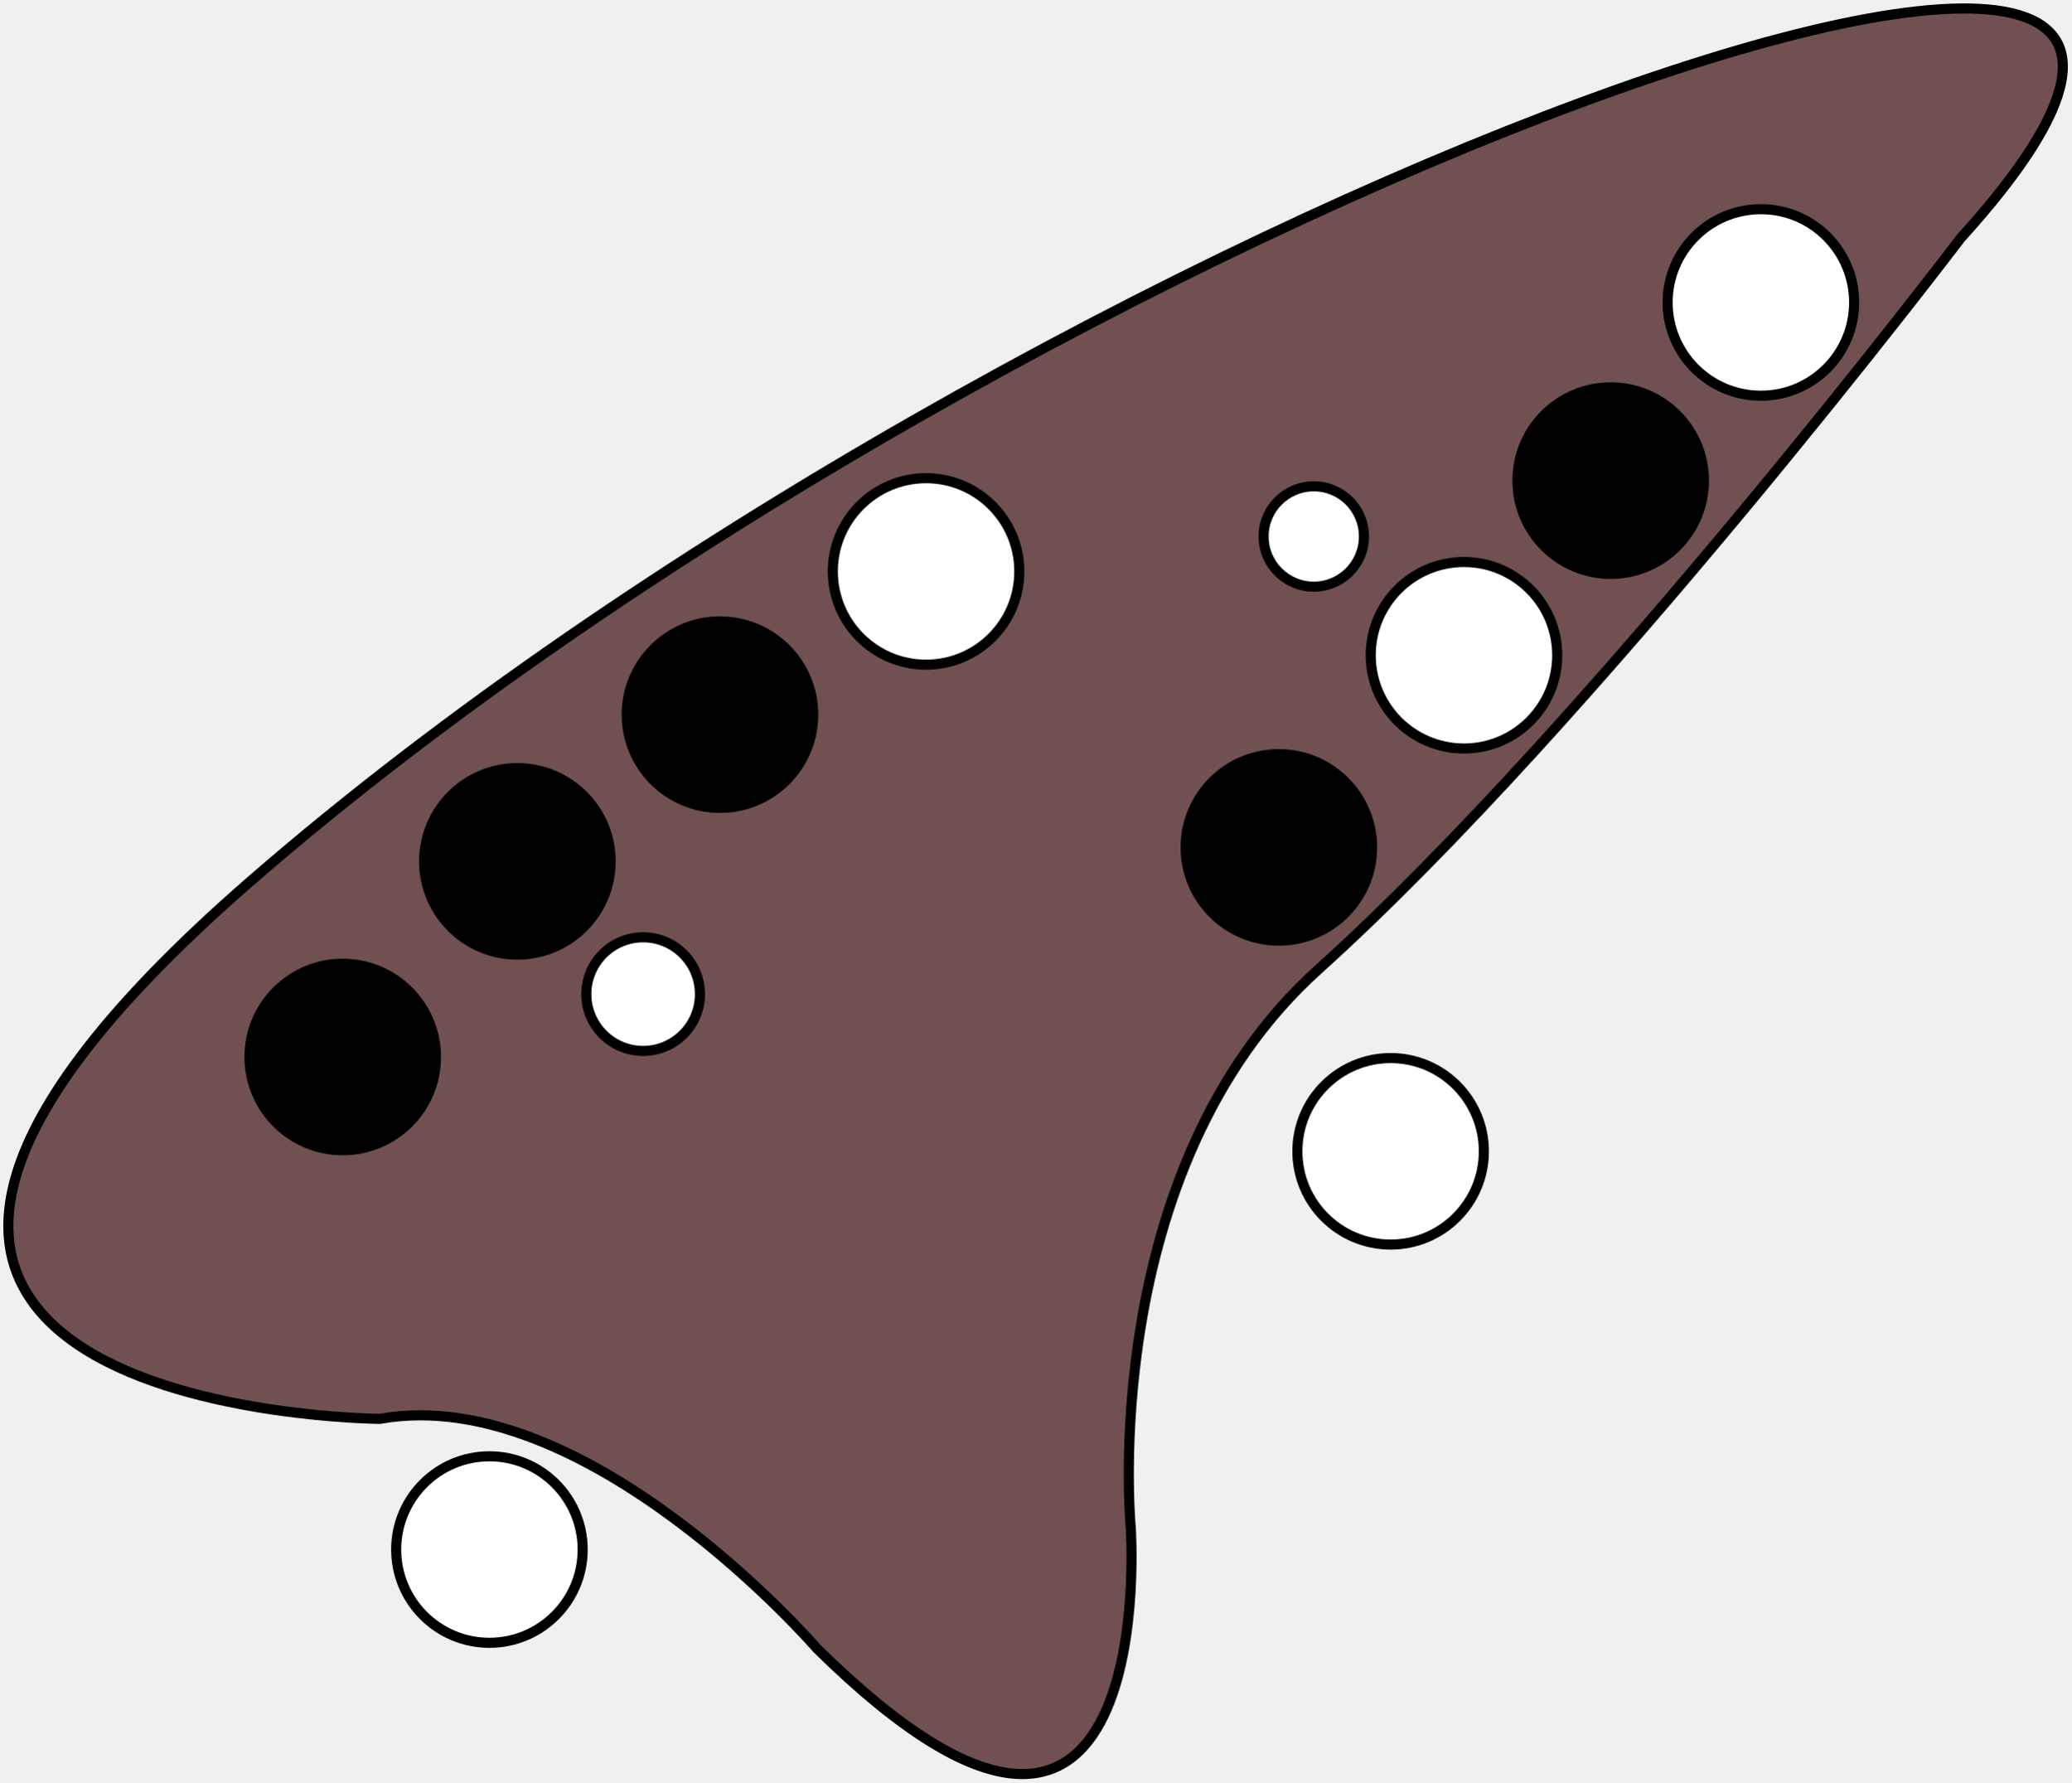
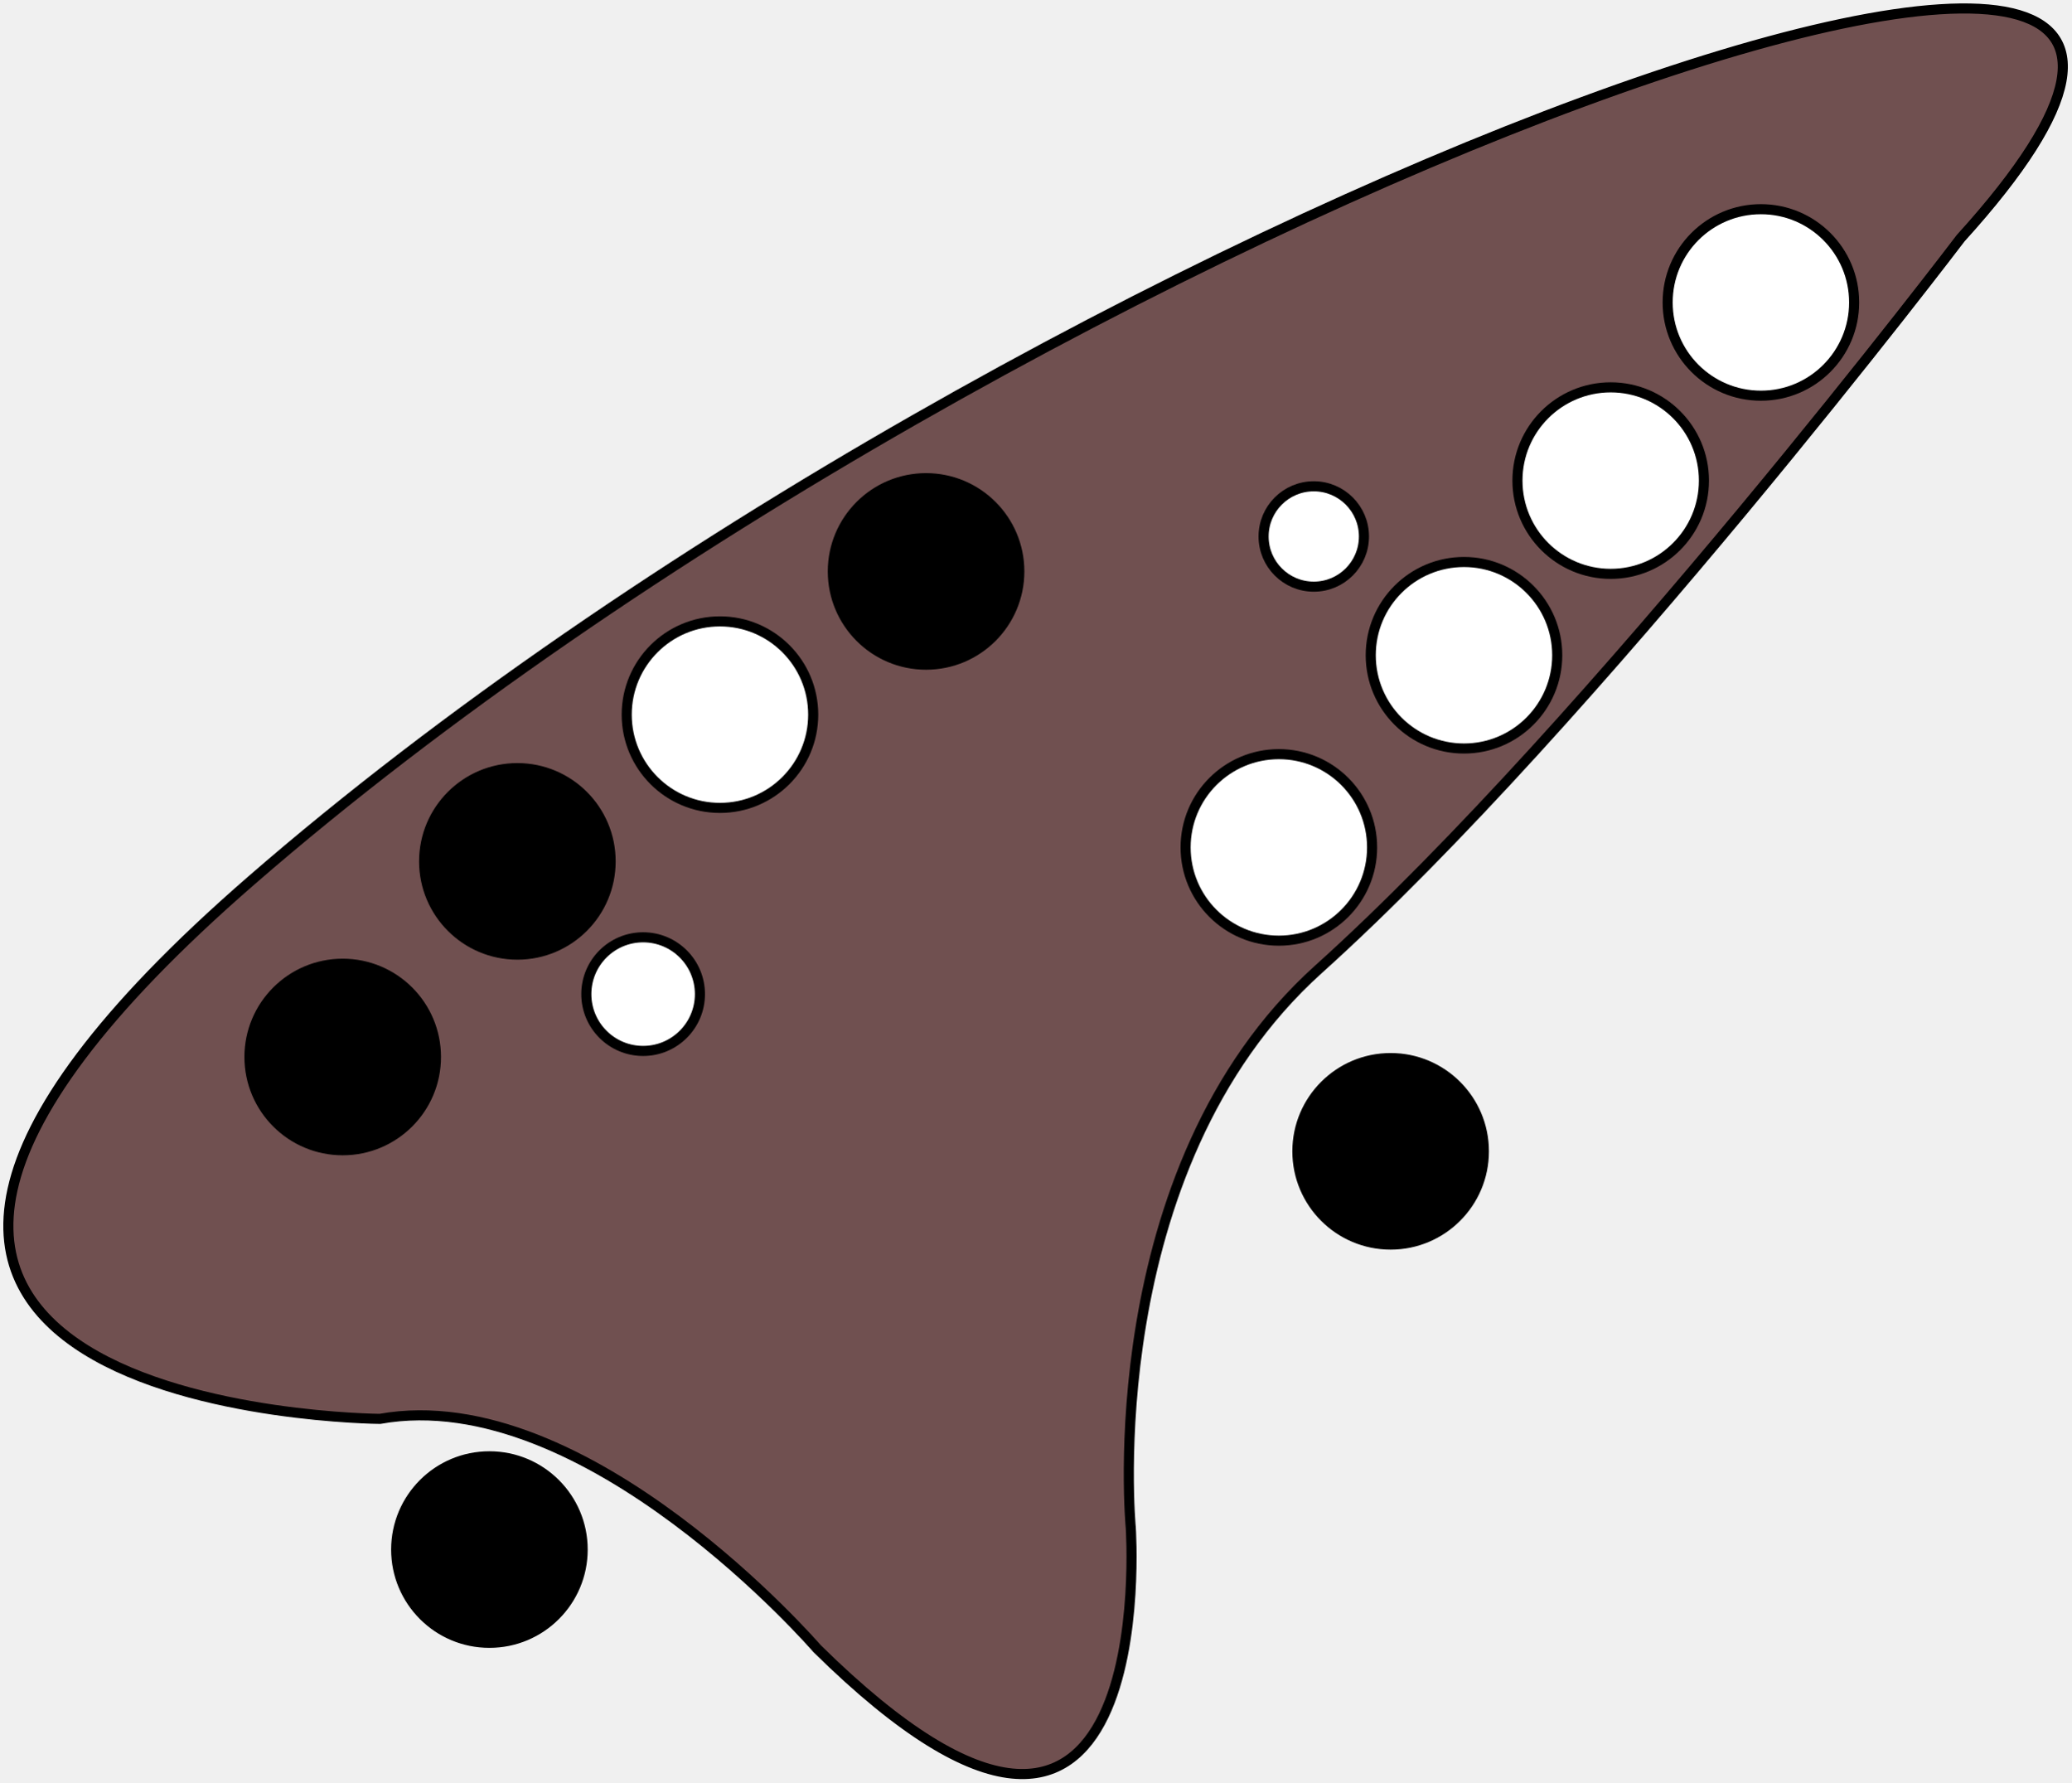
<svg xmlns="http://www.w3.org/2000/svg" width="82.138mm" height="70.682mm" viewBox="0 0 82.138 70.682" version="1.1" id="svg1">
  <defs id="defs1">
    <linearGradient id="swatch1">
      <stop style="stop-color:#ffffff;stop-opacity:1;" offset="0" id="stop1" />
    </linearGradient>
  </defs>
  <g id="layer1" transform="translate(-70.74366,-41.10124)">
    <path style="fill:#705050;fill-opacity:1;stroke:#000000;stroke-width:0.4;stroke-linecap:butt;stroke-linejoin:miter;stroke-dasharray:none;stroke-opacity:1" d="m 148.5,50.545 c 19.681,-21.707 -37.132,-1.162 -67.785,25.468 -24.344,21.148 5.094,21.354 5.094,21.354 8.195,-1.473 17.338,9.11 17.338,9.11 13.714,13.518 12.44,-4.8 12.44,-4.8 0,0 -1.371,-14.203 7.445,-22.138 C 133.948,69.715 148.5,50.545 148.5,50.545 Z" id="path13" />
    <g id="g1" transform="translate(1.662354,-1.800884)">
      <circle style="fill:#000000;fill-opacity:1;fill-rule:evenodd;stroke:#000000;stroke-width:0.4;stroke-dasharray:none;stroke-opacity:1" id="path2" cx="82.672" cy="84.817" r="3.698" />
      <circle style="fill:#000000;fill-opacity:1;fill-rule:evenodd;stroke:#000000;stroke-width:0.4;stroke-dasharray:none;stroke-opacity:1" id="path3" cx="89.599" cy="77.06" r="3.698" />
-       <circle style="fill:#000000;fill-opacity:1;fill-rule:evenodd;stroke:#000000;stroke-width:0.4;stroke-dasharray:none;stroke-opacity:1" id="path4" cx="97.633" cy="71.241" r="3.698" />
-       <circle style="fill:#ffffff;fill-opacity:1;fill-rule:evenodd;stroke:#000000;stroke-width:0.4;stroke-dasharray:none;stroke-opacity:1" id="path5" cx="105.807" cy="65.562" r="3.698" />
-       <circle style="fill:#000000;fill-opacity:1;fill-rule:evenodd;stroke:#000000;stroke-width:0.4;stroke-dasharray:none;stroke-opacity:1" id="path8" cx="119.798" cy="76.506" r="3.698" />
+       <circle style="fill:#ffffff;fill-opacity:1;fill-rule:evenodd;stroke:#000000;stroke-width:0.4;stroke-dasharray:none;stroke-opacity:1" id="path4" cx="97.633" cy="71.241" r="3.698" />
+       <circle style="fill:#000000;fill-opacity:1;fill-rule:evenodd;stroke:#000000;stroke-width:0.4;stroke-dasharray:none;stroke-opacity:1" id="path5" cx="105.807" cy="65.562" r="3.698" />
+       <circle style="fill:#ffffff;fill-opacity:1;fill-rule:evenodd;stroke:#000000;stroke-width:0.4;stroke-dasharray:none;stroke-opacity:1" id="path8" cx="119.798" cy="76.506" r="3.698" />
      <circle style="fill:#ffffff;fill-opacity:1;fill-rule:evenodd;stroke:#000000;stroke-width:0.4;stroke-dasharray:none;stroke-opacity:1" id="path9" cx="127.14" cy="68.886" r="3.698" />
-       <circle style="fill:#000000;fill-opacity:1;fill-rule:evenodd;stroke:#000000;stroke-width:0.4;stroke-dasharray:none;stroke-opacity:1" id="path10" cx="132.958" cy="61.96" r="3.698" />
+       <circle style="fill:#ffffff;fill-opacity:1;fill-rule:evenodd;stroke:#000000;stroke-width:0.4;stroke-dasharray:none;stroke-opacity:1" id="path10" cx="132.958" cy="61.96" r="3.698" />
      <circle style="fill:#ffffff;fill-opacity:1;fill-rule:evenodd;stroke:#000000;stroke-width:0.4;stroke-dasharray:none;stroke-opacity:1" id="path11" cx="138.915" cy="54.895" r="3.698" />
-       <circle style="fill:#ffffff;fill-opacity:1;fill-rule:evenodd;stroke:#000000;stroke-width:0.4;stroke-dasharray:none;stroke-opacity:1" id="path1" cx="88.49" cy="104.35" r="3.698" />
-       <circle style="fill:#ffffff;fill-opacity:1;fill-rule:evenodd;stroke:#000000;stroke-width:0.4;stroke-dasharray:none;stroke-opacity:1" id="path7" cx="124.231" cy="88.558" r="3.698" />
+       <circle style="fill:#000000;fill-opacity:1;fill-rule:evenodd;stroke:#000000;stroke-width:0.4;stroke-dasharray:none;stroke-opacity:1" id="path1" cx="88.49" cy="104.35" r="3.698" />
+       <circle style="fill:#000000;fill-opacity:1;fill-rule:evenodd;stroke:#000000;stroke-width:0.4;stroke-dasharray:none;stroke-opacity:1" id="path7" cx="124.231" cy="88.558" r="3.698" />
      <circle style="fill:#ffffff;fill-opacity:1;fill-rule:evenodd;stroke:#000000;stroke-width:0.4;stroke-dasharray:none;stroke-opacity:1" id="path6" cx="94.586" cy="82.324" r="2.253" />
      <circle style="fill:#ffffff;fill-opacity:1;fill-rule:evenodd;stroke:#000000;stroke-width:0.4;stroke-dasharray:none;stroke-opacity:1" id="path12" cx="121.183" cy="64.176" r="1.99" />
    </g>
  </g>
</svg>
